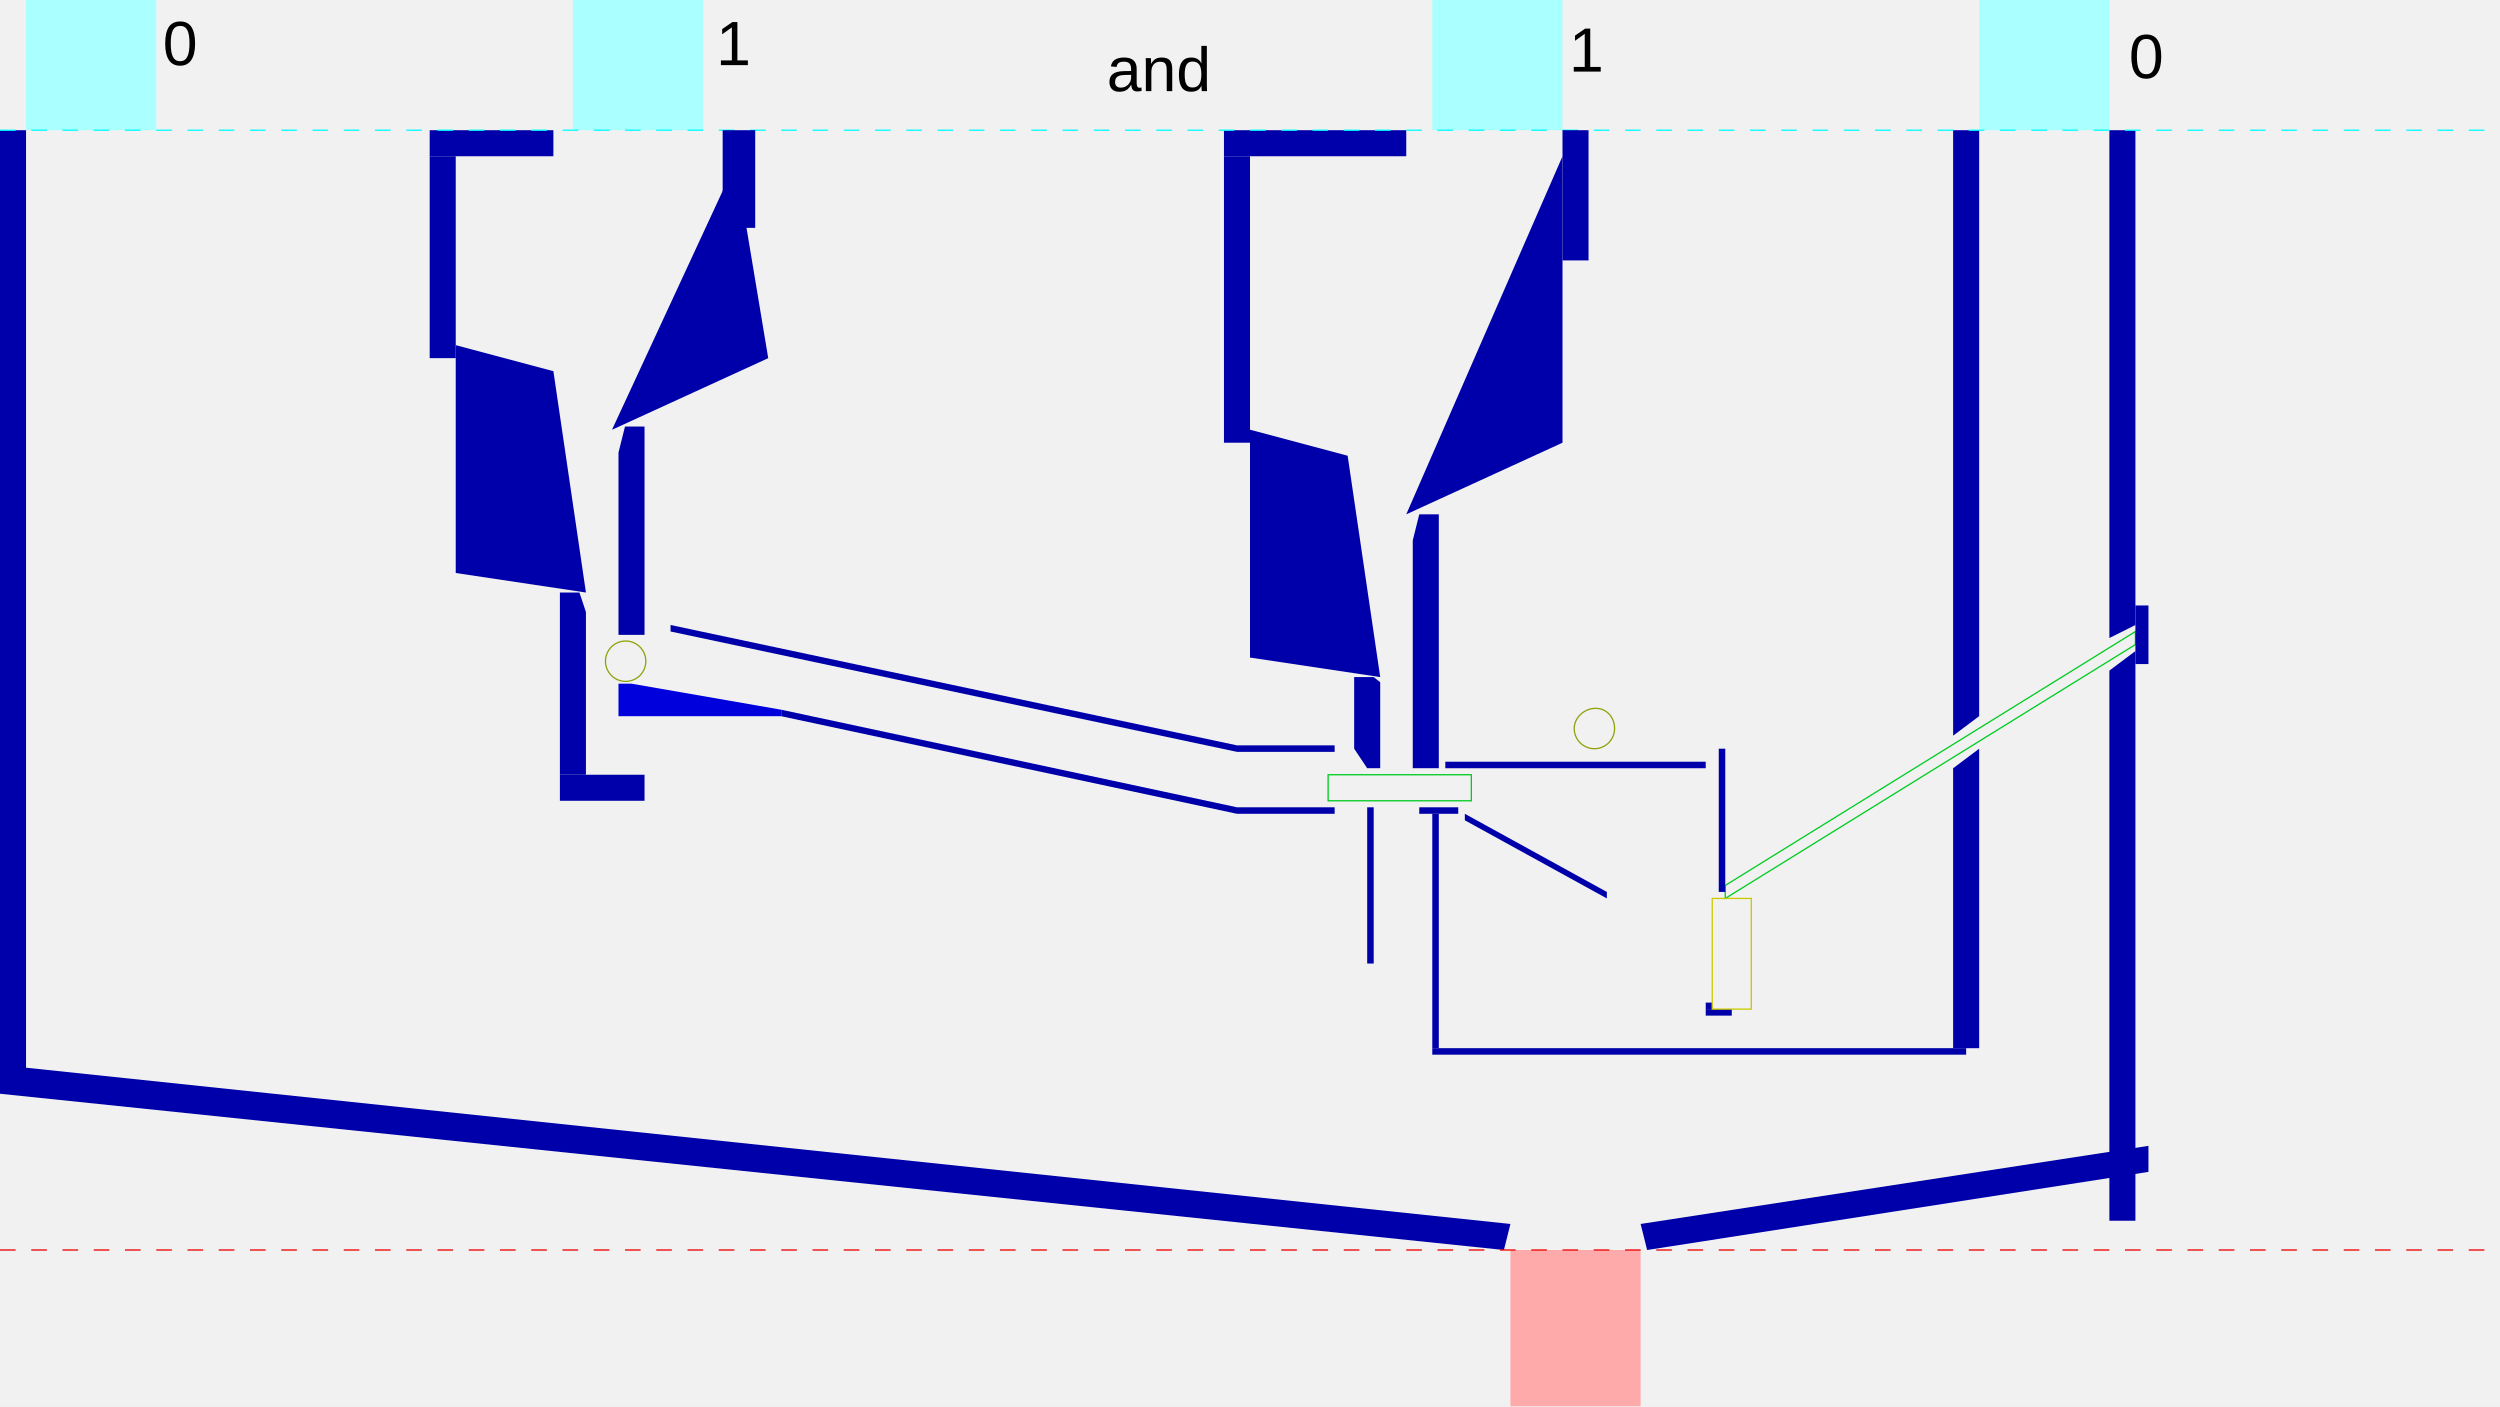
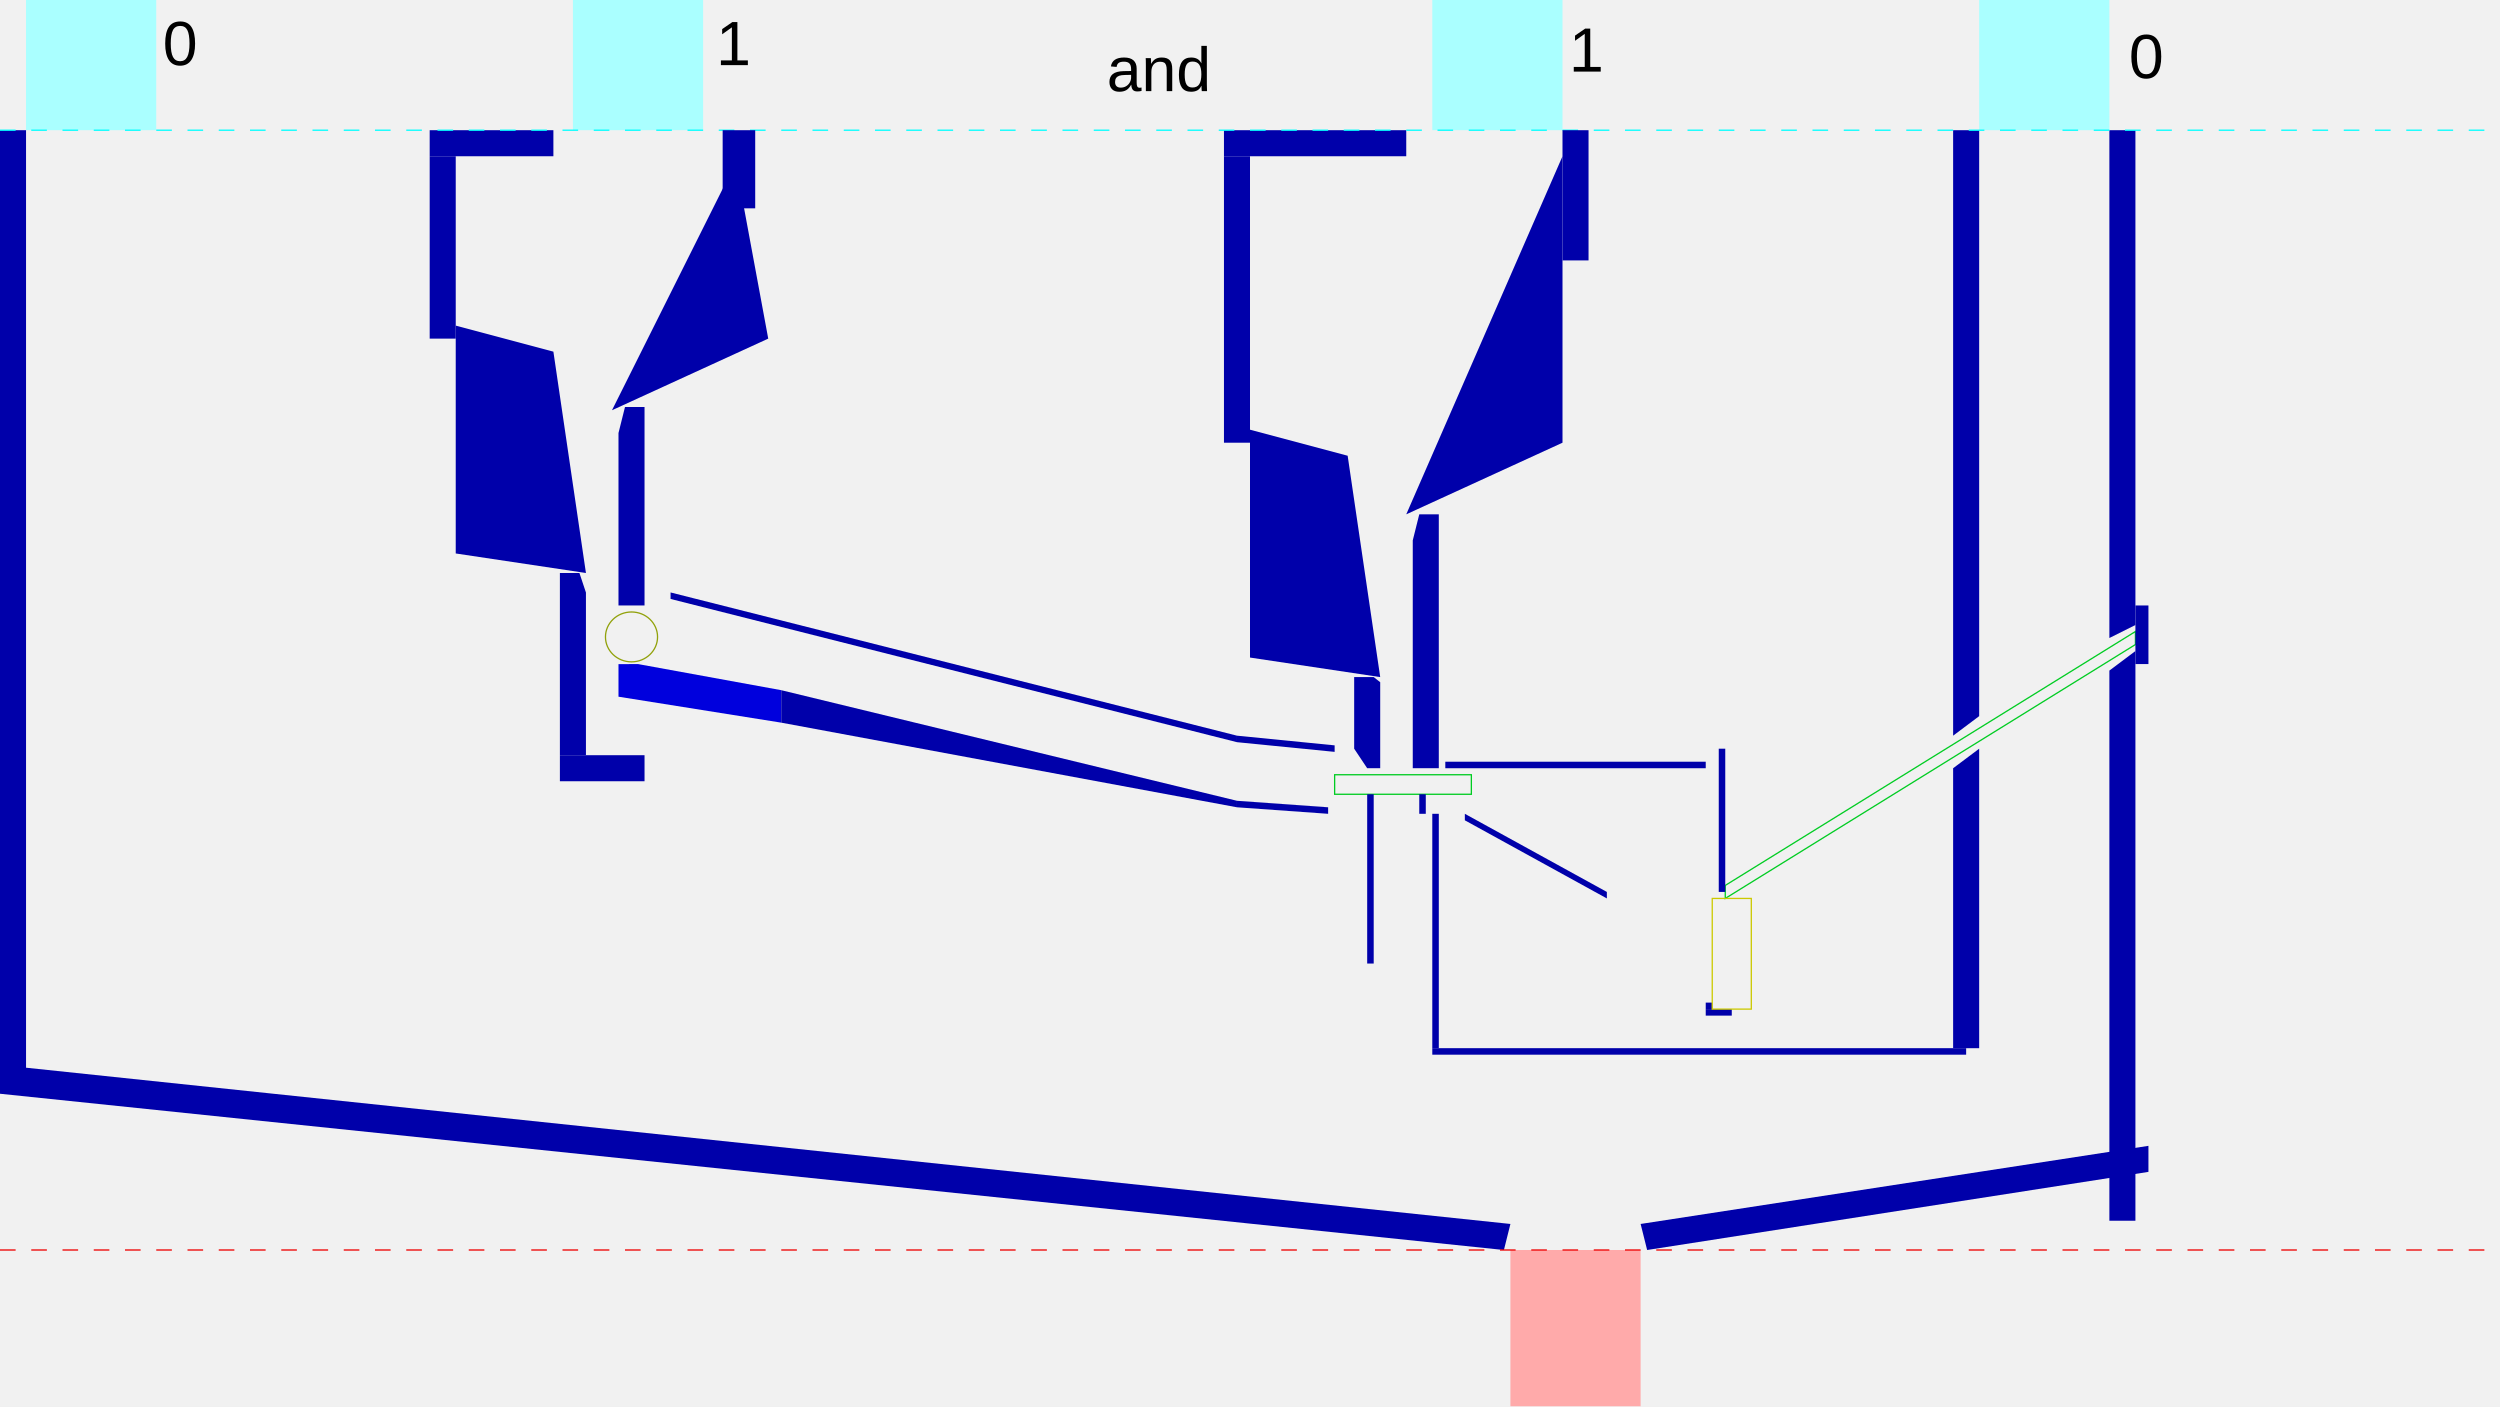
<svg xmlns="http://www.w3.org/2000/svg" id="Layer_1" width="1920" height="1080" version="1.1" viewBox="0 0 1920 1080">
  <g opacity=".05">
    <rect width="1920" height="1080" fill="#fff" />
  </g>
  <path d="M440,0h100v100h-100V0Z" fill="#aff" />
  <path d="M20,0h100v100H20V0Z" fill="#aff" />
  <path d="M1100,0h100v100h-100V0Z" fill="#aff" />
  <path d="M1520,0h100v100h-100V0Z" fill="#aff" />
  <g>
-     <path d="M590,275.064l-25-150-95,205,120-55Z" fill="#00a" />
-     <path d="M350,265.064v175l100,15-25-170-75-20h0Z" fill="#00a" />
+     <path d="M590,260.064l-25-135-95,190,120-55Z" fill="#00a" />
+     <path d="M350,250.064v175l100,15-25-170-75-20h0Z" fill="#00a" />
  </g>
-   <rect x="330" y="120" width="20" height="155.064" fill="#00a" />
+   <rect x="330" y="120" width="20" height="140.064" fill="#00a" />
  <rect x="330" y="100" width="95" height="20" fill="#00a" />
  <g isolation="isolate">
    <g isolation="isolate">
      <g isolation="isolate">
        <g isolation="isolate">
-           <text transform="translate(550 50)" font-family="ArialMT, Arial" font-size="48" isolation="isolate">
-             <tspan x="0" y="0">1</tspan>
-           </text>
+           <g isolation="isolate">
+             <text transform="translate(550 50)" font-family="ArialMT, Arial" font-size="48" isolation="isolate">
+               <tspan x="0" y="0">1</tspan>
+             </text>
+           </g>
        </g>
      </g>
    </g>
  </g>
  <g isolation="isolate">
    <g isolation="isolate">
      <g isolation="isolate">
        <g isolation="isolate">
-           <text transform="translate(125 50)" font-family="ArialMT, Arial" font-size="48" isolation="isolate">
-             <tspan x="0" y="0">0</tspan>
-           </text>
+           <g isolation="isolate">
+             <text transform="translate(125 50)" font-family="ArialMT, Arial" font-size="48" isolation="isolate">
+               <tspan x="0" y="0">0</tspan>
+             </text>
+           </g>
        </g>
      </g>
    </g>
  </g>
  <g isolation="isolate">
    <g isolation="isolate">
      <g isolation="isolate">
        <g isolation="isolate">
-           <text transform="translate(850 70)" font-family="ArialMT, Arial" font-size="48" isolation="isolate">
-             <tspan x="0" y="0">and</tspan>
-           </text>
+           <g isolation="isolate">
+             <text transform="translate(850 70)" font-family="ArialMT, Arial" font-size="48" isolation="isolate">
+               <tspan x="0" y="0">and</tspan>
+             </text>
+           </g>
        </g>
      </g>
    </g>
  </g>
  <g isolation="isolate">
    <g isolation="isolate">
      <g isolation="isolate">
        <g isolation="isolate">
-           <text transform="translate(1205 55)" font-family="ArialMT, Arial" font-size="48" isolation="isolate">
-             <tspan x="0" y="0">1</tspan>
-           </text>
+           <g isolation="isolate">
+             <text transform="translate(1205 55)" font-family="ArialMT, Arial" font-size="48" isolation="isolate">
+               <tspan x="0" y="0">1</tspan>
+             </text>
+           </g>
        </g>
      </g>
    </g>
  </g>
  <g isolation="isolate">
    <g isolation="isolate">
      <g isolation="isolate">
        <g isolation="isolate">
-           <text transform="translate(1635 59.9998)" font-family="ArialMT, Arial" font-size="48" isolation="isolate">
-             <tspan x="0" y="0">0</tspan>
-           </text>
+           <g isolation="isolate">
+             <text transform="translate(1635 59.9998)" font-family="ArialMT, Arial" font-size="48" isolation="isolate">
+               <tspan x="0" y="0">0</tspan>
+             </text>
+           </g>
        </g>
      </g>
    </g>
  </g>
-   <polygon points="445 455.064 430 455.064 430 595 450 595 450 470.064 445 455.064" fill="#00a" />
-   <polygon points="480 327.564 495 327.564 495 487.564 475 487.564 475 347.564 480 327.564" fill="#00a" />
+   <polygon points="445 440.064 430 440.064 430 580 450 580 450 455.064 445 440.064" fill="#00a" />
+   <polygon points="480 312.564 495 312.564 495 465 475 465 475 332.564 480 312.564" fill="#00a" />
  <g>
    <path d="M1200,340V120l-120,275,120-55h0Z" fill="#00a" />
    <path d="M960,330v175l100,15-25-170-75-20h0Z" fill="#00a" />
  </g>
  <rect x="940" y="120" width="20" height="220" fill="#00a" />
  <polygon points="1090 395 1105 395 1105 590 1085 590 1085 415 1090 395" fill="#00a" />
-   <polygon points="475 525.064 485 525.064 600 545.064 600 550.064 475 550.064 475 525.064" fill="#00d" />
-   <circle cx="480.5" cy="507.814" r="15.5" fill="none" stroke="#91a10a" stroke-miterlimit="10" />
-   <path d="M1225.436,544c8.56,0,14.564,6.94,14.564,15.5s-6.94,15.5-15.5,15.5-15.5-6.94-15.5-15.5,7.876-15.5,16.436-15.5Z" fill="none" stroke="#91a10a" stroke-miterlimit="10" />
+   <polygon points="475 510.064 490 510 600 530.064 600 555 475 535.064 475 510.064" fill="#00d" />
+   <ellipse cx="485" cy="489.157" rx="20" ry="19.157" fill="none" stroke="#91a10a" stroke-miterlimit="10" />
  <rect x="940" y="100" width="140" height="20" fill="#00a" />
  <polygon points="1055 520 1040 520 1040 575 1050 590 1060 590 1060 523.94 1055 520" fill="#00a" />
  <polygon points="1500 100 1520 100 1520 550 1500 565 1500 100" fill="#00a" />
  <polygon points="1620 100 1640 100 1640 480 1620 490 1620 100" fill="#00a" />
-   <polygon points="600 545.064 950 620 950 625 600 550.064 600 545.064" fill="#00a" />
+   <polygon points="600 530.064 950 615 950 620 600 555 600 530.064" fill="#00a" />
  <rect x="1160" y="960" width="100" height="120" fill="#faa" />
-   <rect x="1020" y="595" width="110" height="20" fill="none" stroke="#0c2" stroke-miterlimit="10" />
-   <rect x="1050" y="620" width="5" height="120" fill="#00a" />
-   <rect x="1090" y="620" width="29.92" height="5" fill="#00a" />
+   <rect x="1025" y="595" width="105" height="15" fill="none" stroke="#0c2" stroke-miterlimit="10" />
+   <rect x="1050" y="610" width="5" height="130" fill="#00a" />
+   <rect x="1090" y="610" width="5" height="15" fill="#00a" />
  <polygon points="1510 810 1100 810 1100 805 1510 805 1510 810" fill="#00a" />
  <polygon points="1640 495 1325 690 1325 680 1640 485 1640 495" fill="none" stroke="#0c2" stroke-miterlimit="10" />
  <polygon points="1650 880 1260 940 1265 960 1650 900 1650 880" fill="#00a" />
  <polygon points="1640 500 1620 515 1620 937.5 1640 937.5 1640 500" fill="#00a" />
  <rect x="1100" y="625" width="5" height="180" fill="#00a" />
  <rect x="1110" y="585" width="200" height="5" fill="#00a" />
  <polygon points="20 100 20 820 1160 940 1155 960 0 840 0 100 20 100" fill="#00a" />
-   <rect x="430" y="595" width="65" height="20" fill="#00a" />
+   <rect x="430" y="580" width="65" height="20" fill="#00a" />
  <polygon points="1234.064 690 1125 630 1125 625 1234.064 685 1234.064 690" fill="#00a" />
  <rect x="1320" y="575" width="5" height="110" fill="#00a" />
  <path d="M1640,930" fill="#00a" />
-   <rect x="950" y="620" width="75" height="5" fill="#00a" />
+   <polygon points="950 615 1020 620 1020 625 950 620 950 615" fill="#00a" />
  <polygon points="1520 575 1500 590 1500 805 1520 805 1520 575" fill="#00a" />
  <rect x="1310" y="775" width="20" height="5" fill="#00a" />
  <rect x="1640" y="465" width="10" height="45" fill="#00a" />
  <rect x="1310" y="770" width="5" height="5" fill="#00a" />
  <rect x="1315" y="690" width="30" height="85" fill="none" stroke="#ccc900" stroke-miterlimit="10" />
-   <polygon points="515 480 950 572.436 950 577.436 515 485 515 480" fill="#00a" />
-   <rect x="950" y="572.436" width="75" height="5" fill="#00a" />
+   <polygon points="515 455 950 565 950 570 515 460 515 455" fill="#00a" />
+   <polygon points="950 565 1025 572.436 1025 577.436 950 570 950 565" fill="#00a" />
  <line y1="960" x2="1920" y2="960" fill="none" stroke="#e00" stroke-dasharray="12" stroke-miterlimit="10" />
  <line y1="100" x2="1920" y2="100" fill="none" stroke="aqua" stroke-dasharray="12" stroke-miterlimit="10" />
  <rect x="1200" y="100" width="20" height="100" fill="#00a" />
-   <rect x="555" y="100" width="25" height="75" fill="#00a" />
+   <rect x="555" y="100" width="25" height="60" fill="#00a" />
</svg>
